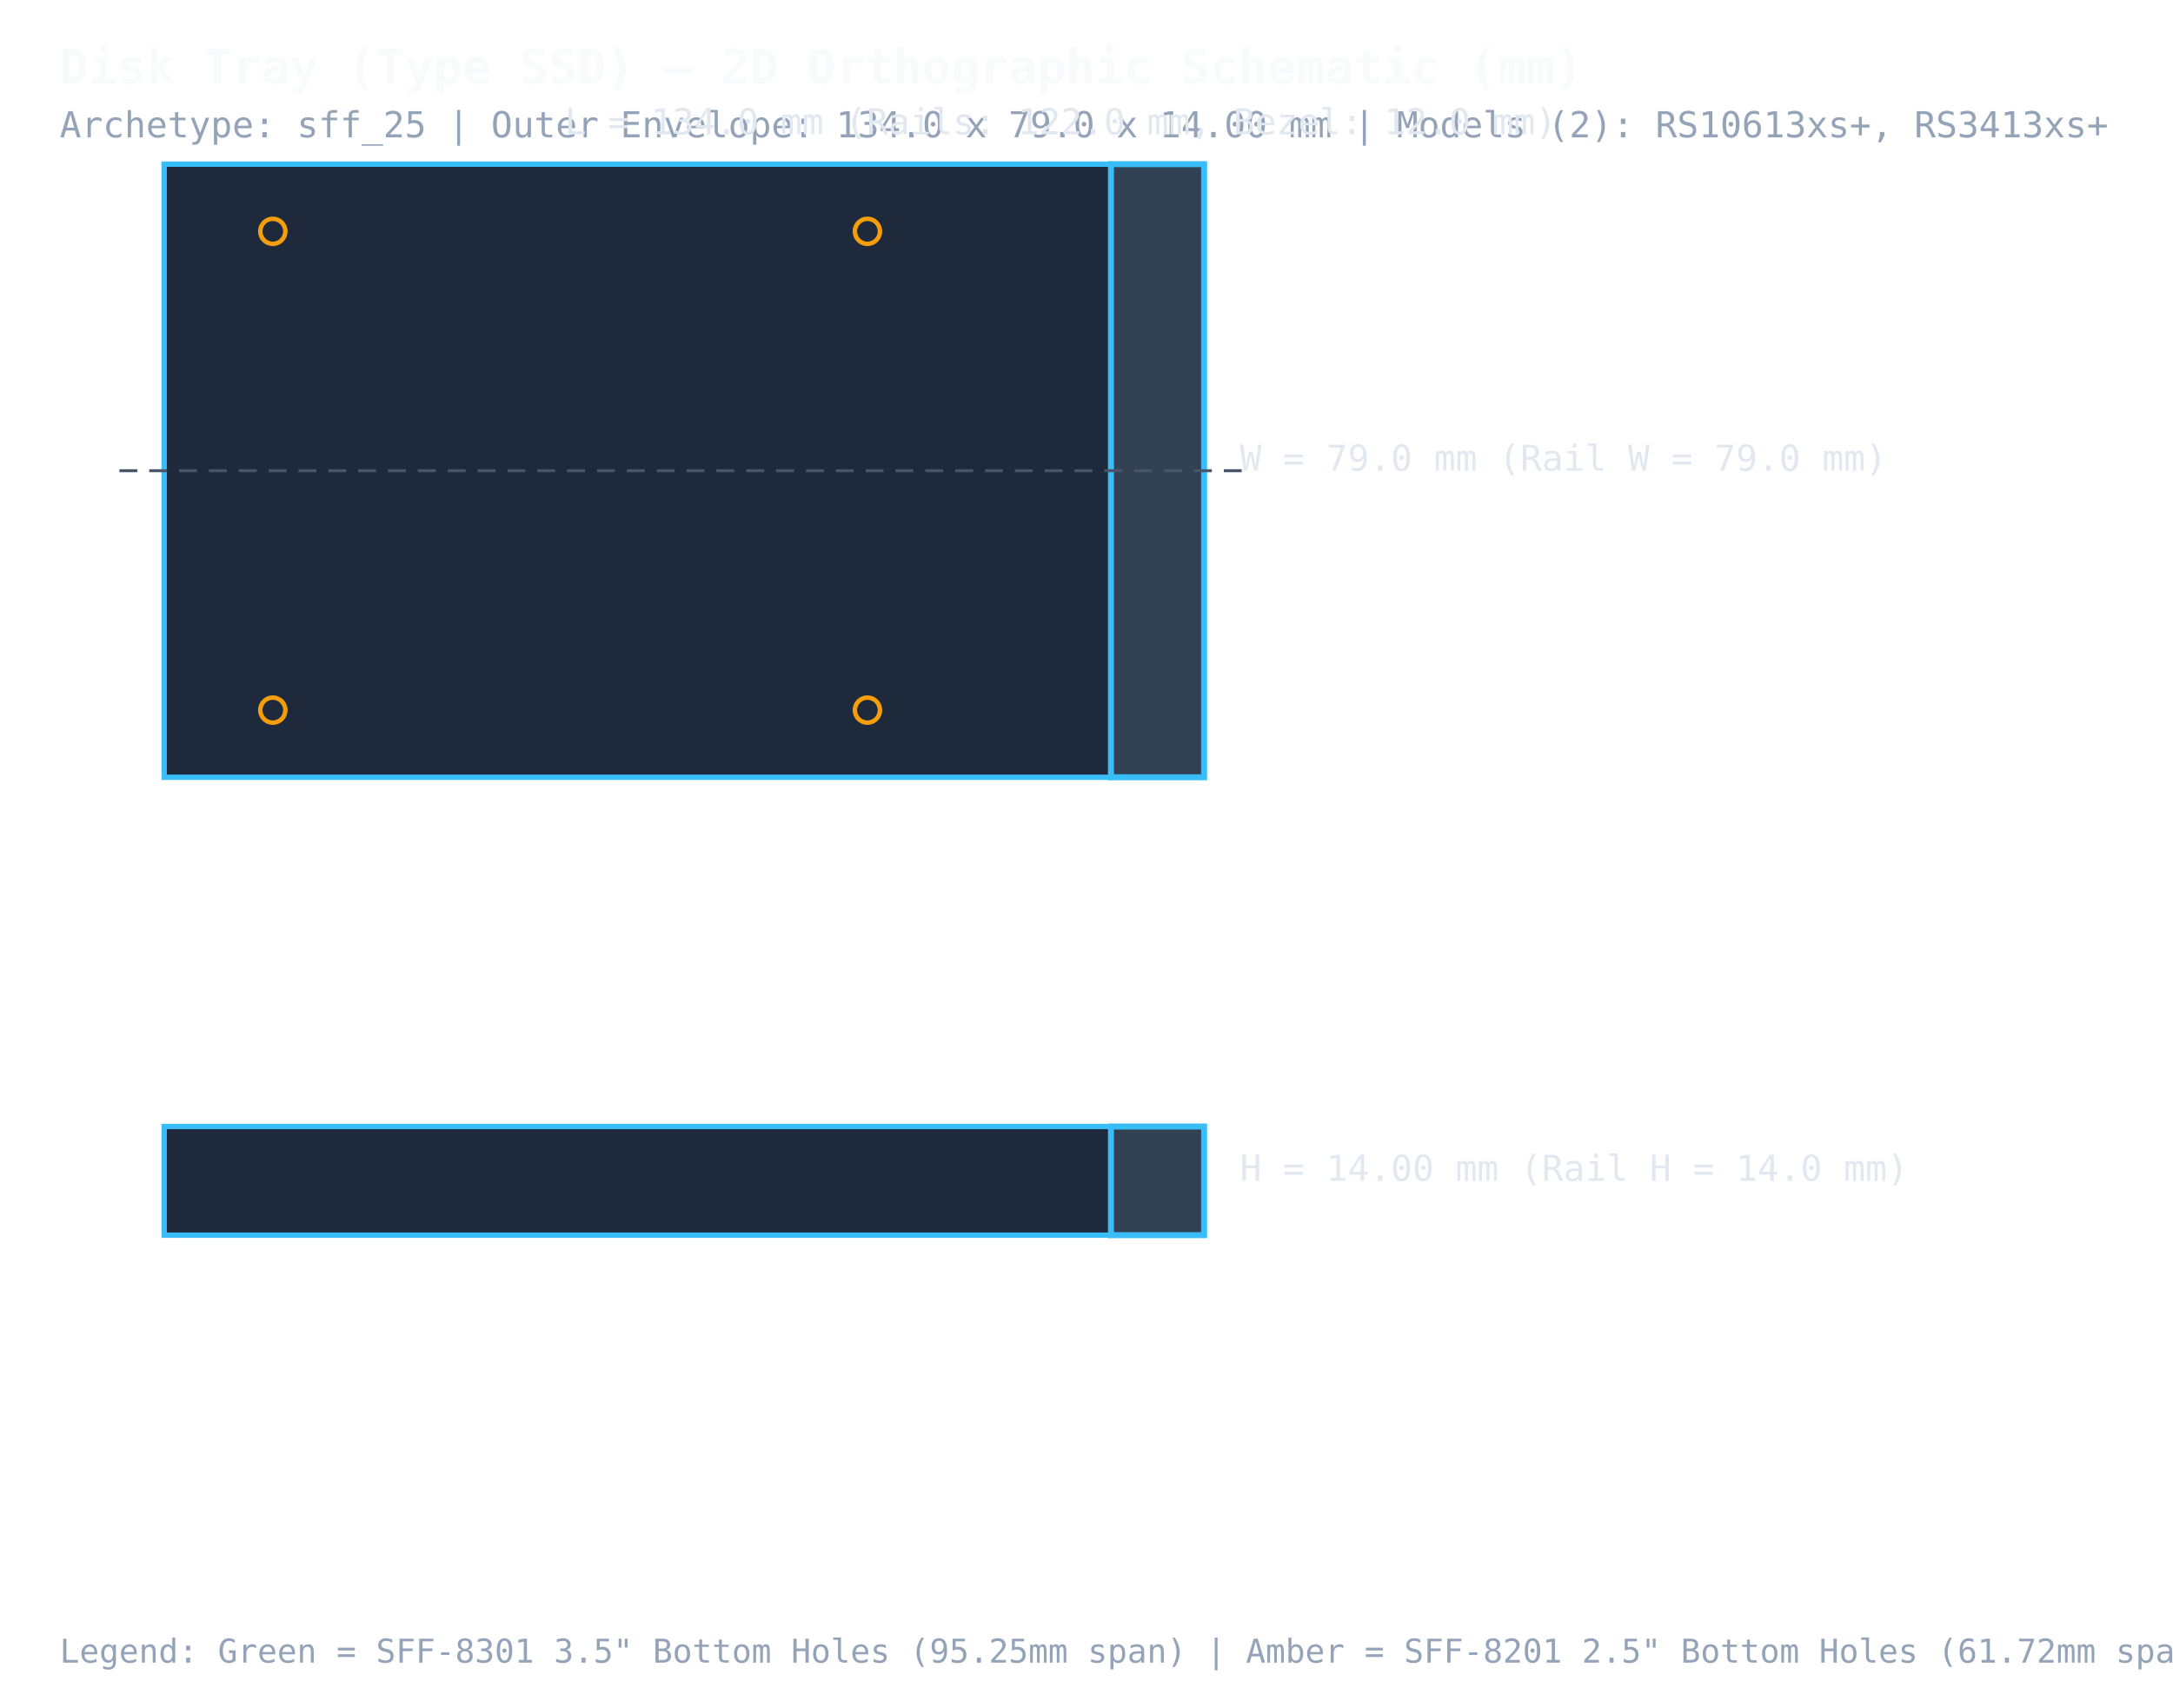
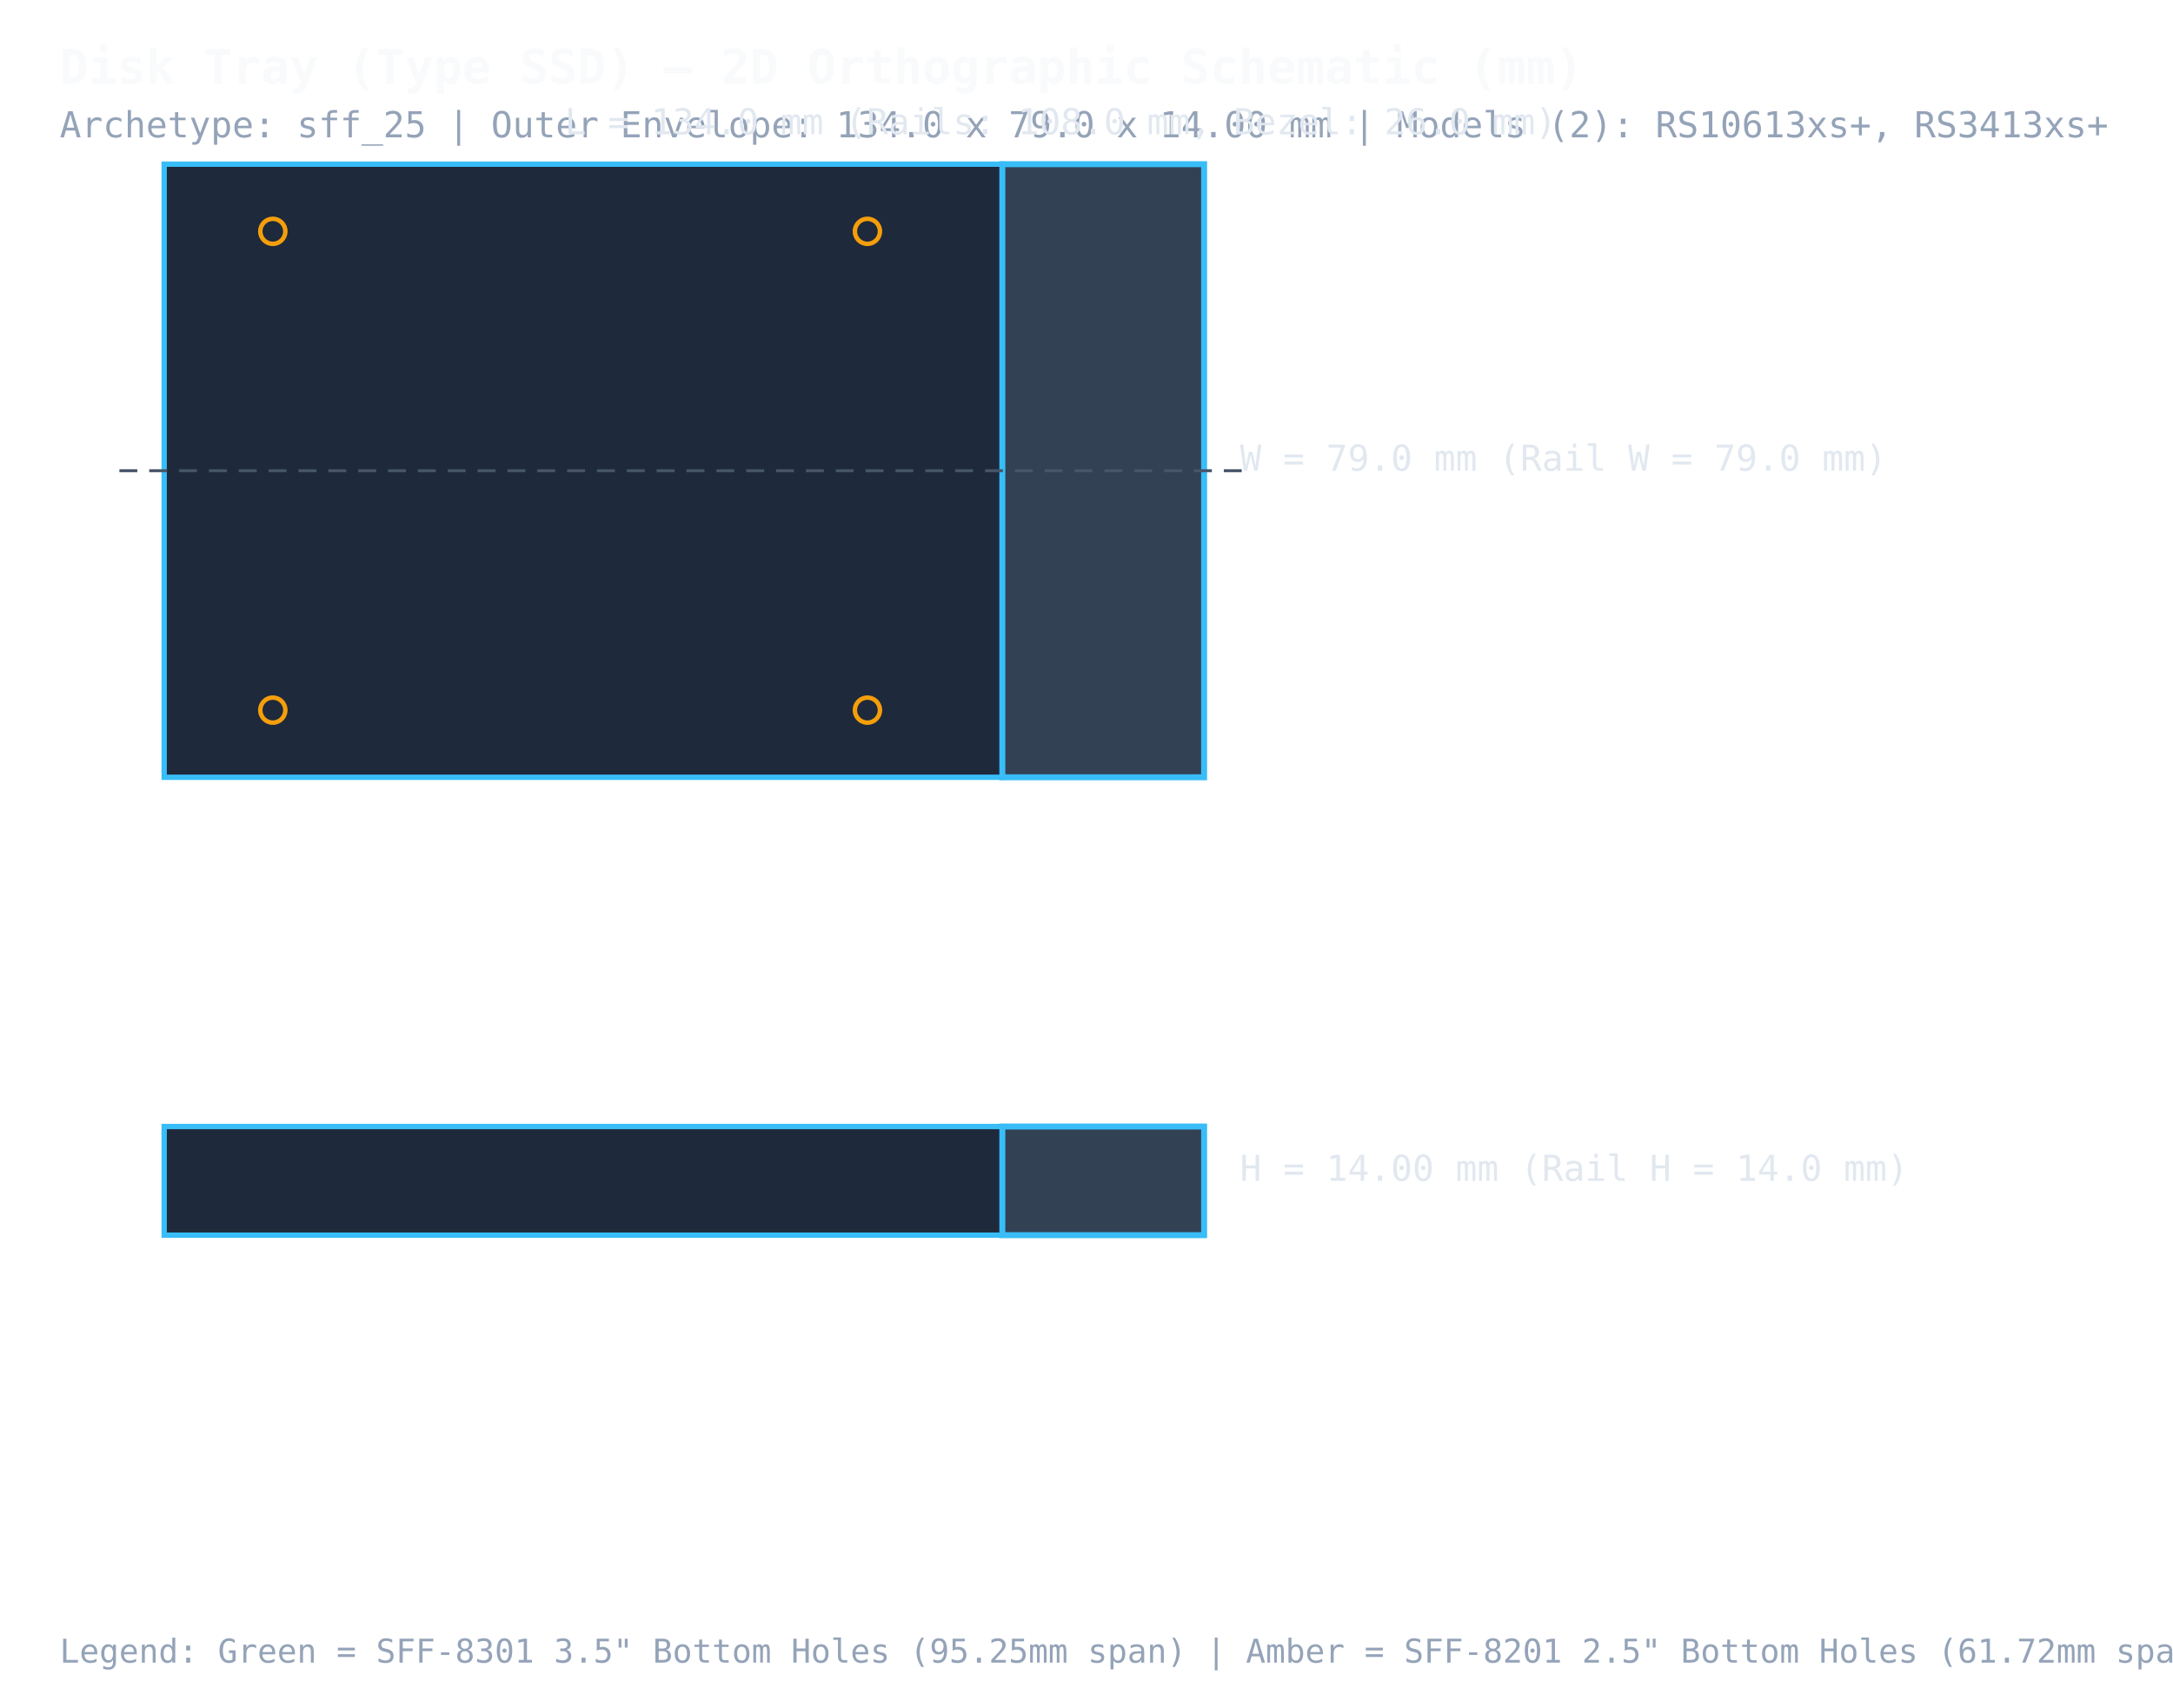
<svg xmlns="http://www.w3.org/2000/svg" width="728" height="572" viewBox="0 0 728 572" style="background:#0f172a;font-family:monospace">
  <text x="20" y="28" fill="#f8fafc" font-size="16" font-weight="bold">Disk Tray (Type SSD) — 2D Orthographic Schematic (mm)</text>
  <text x="20" y="46" fill="#94a3b8" font-size="12">Archetype: sff_25 | Outer Envelope: 134.0 x 79.0 x 14.00 mm | Models (2): RS10613xs+, RS3413xs+</text>
-   <rect x="55.0" y="55.0" width="317.2" height="205.4" fill="#1e293b" stroke="#38bdf8" stroke-width="1.8" />
-   <rect x="372.2" y="55.0" width="31.2" height="205.4" fill="#334155" stroke="#38bdf8" stroke-width="2.0" />
+   <rect x="55.0" y="55.0" width="280.8" height="205.4" fill="#1e293b" stroke="#38bdf8" stroke-width="1.8" />
+   <rect x="335.8" y="55.0" width="67.6" height="205.4" fill="#334155" stroke="#38bdf8" stroke-width="2.0" />
  <line x1="40.0" y1="157.7" x2="418.4" y2="157.7" stroke="#475569" stroke-dasharray="6,4" stroke-width="1" />
  <circle cx="91.4" cy="77.5" r="4.2" fill="none" stroke="#f59e0b" stroke-width="1.5" />
  <circle cx="91.4" cy="237.9" r="4.2" fill="none" stroke="#f59e0b" stroke-width="1.5" />
  <circle cx="290.6" cy="77.5" r="4.2" fill="none" stroke="#f59e0b" stroke-width="1.5" />
  <circle cx="290.6" cy="237.9" r="4.2" fill="none" stroke="#f59e0b" stroke-width="1.5" />
  <circle cx="91.4" cy="400.8" r="4.2" fill="none" stroke="#a855f7" stroke-width="1.5" />
  <circle cx="91.4" cy="400.8" r="4.2" fill="none" stroke="#a855f7" stroke-width="1.5" />
  <circle cx="290.6" cy="400.8" r="4.2" fill="none" stroke="#a855f7" stroke-width="1.5" />
  <circle cx="290.6" cy="400.8" r="4.2" fill="none" stroke="#a855f7" stroke-width="1.5" />
-   <rect x="55.0" y="377.4" width="317.2" height="36.4" fill="#1e293b" stroke="#38bdf8" stroke-width="1.8" />
-   <rect x="372.2" y="377.4" width="31.2" height="36.4" fill="#334155" stroke="#38bdf8" stroke-width="2.0" />
-   <text x="189.2" y="45.0" fill="#e2e8f0" font-size="12">L = 134.0 mm (Rails: 122.0 mm, Bezel: 12.0 mm)</text>
+   <rect x="55.0" y="377.4" width="280.8" height="36.4" fill="#1e293b" stroke="#38bdf8" stroke-width="1.8" />
+   <rect x="335.8" y="377.4" width="67.6" height="36.4" fill="#334155" stroke="#38bdf8" stroke-width="2.0" />
+   <text x="189.2" y="45.0" fill="#e2e8f0" font-size="12">L = 134.0 mm (Rails: 108.0 mm, Bezel: 26.0 mm)</text>
  <text x="415.4" y="157.7" fill="#e2e8f0" font-size="12">W = 79.0 mm (Rail W = 79.0 mm)</text>
  <text x="415.4" y="395.6" fill="#e2e8f0" font-size="12">H = 14.00 mm (Rail H = 14.0 mm)</text>
  <text x="20" y="557" fill="#94a3b8" font-size="11">Legend: Green = SFF-8301 3.5" Bottom Holes (95.25mm span) | Amber = SFF-8201 2.5" Bottom Holes (61.72mm span) | Purple = Side Rail Pin/Screw Holes</text>
</svg>
